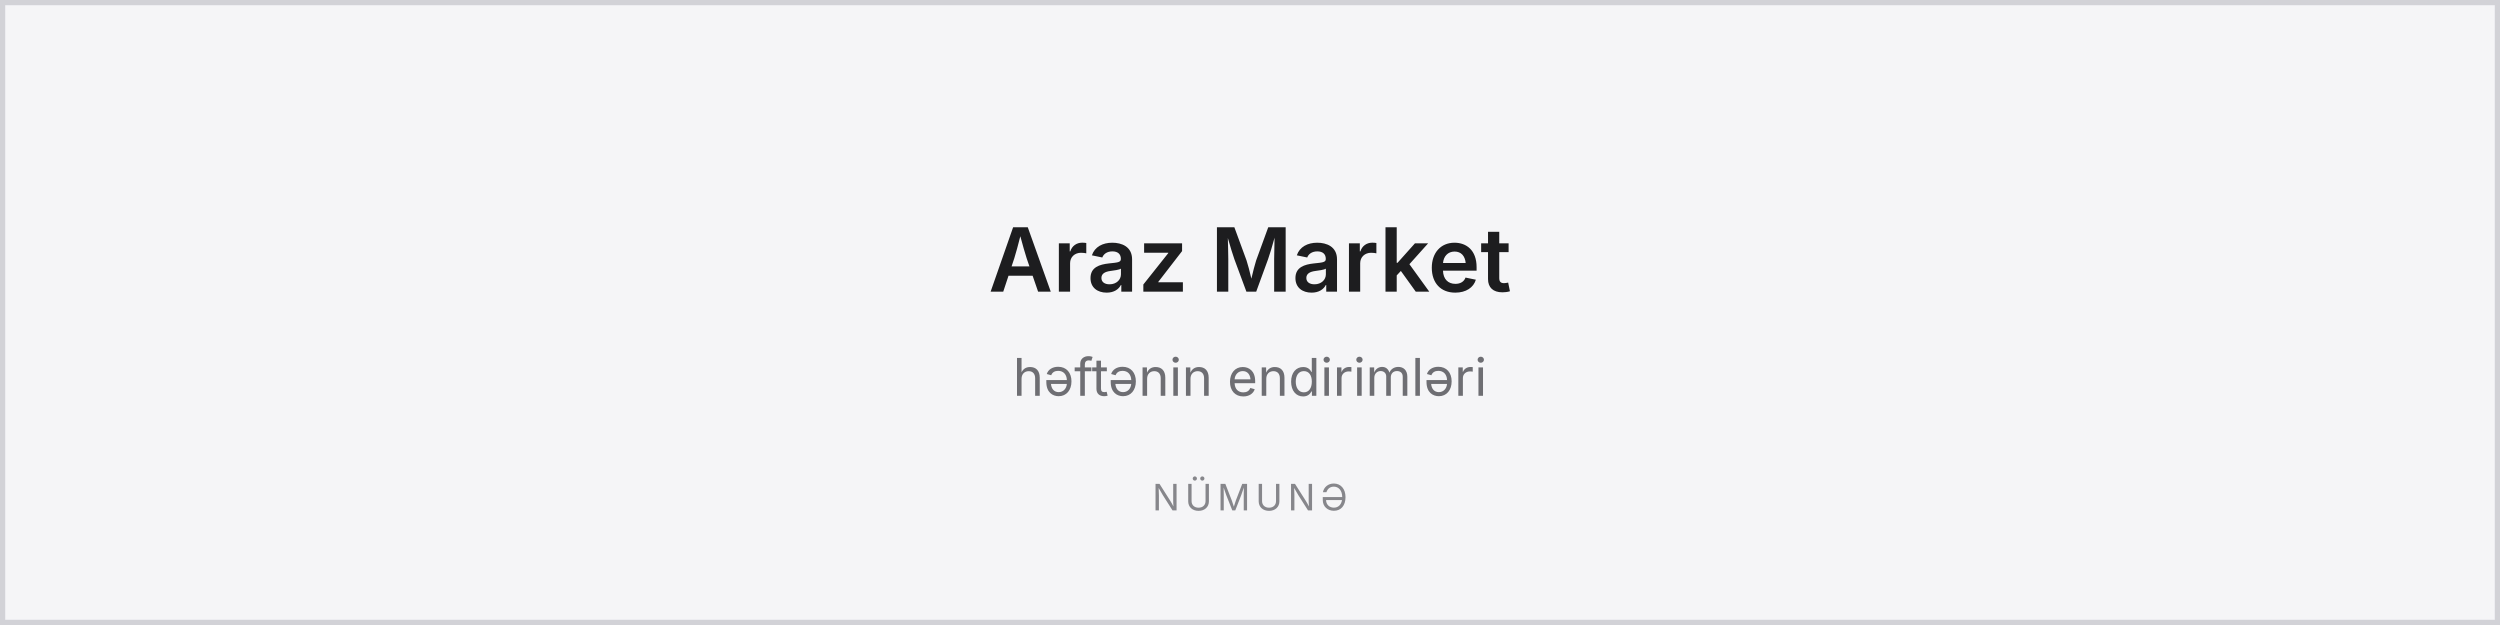
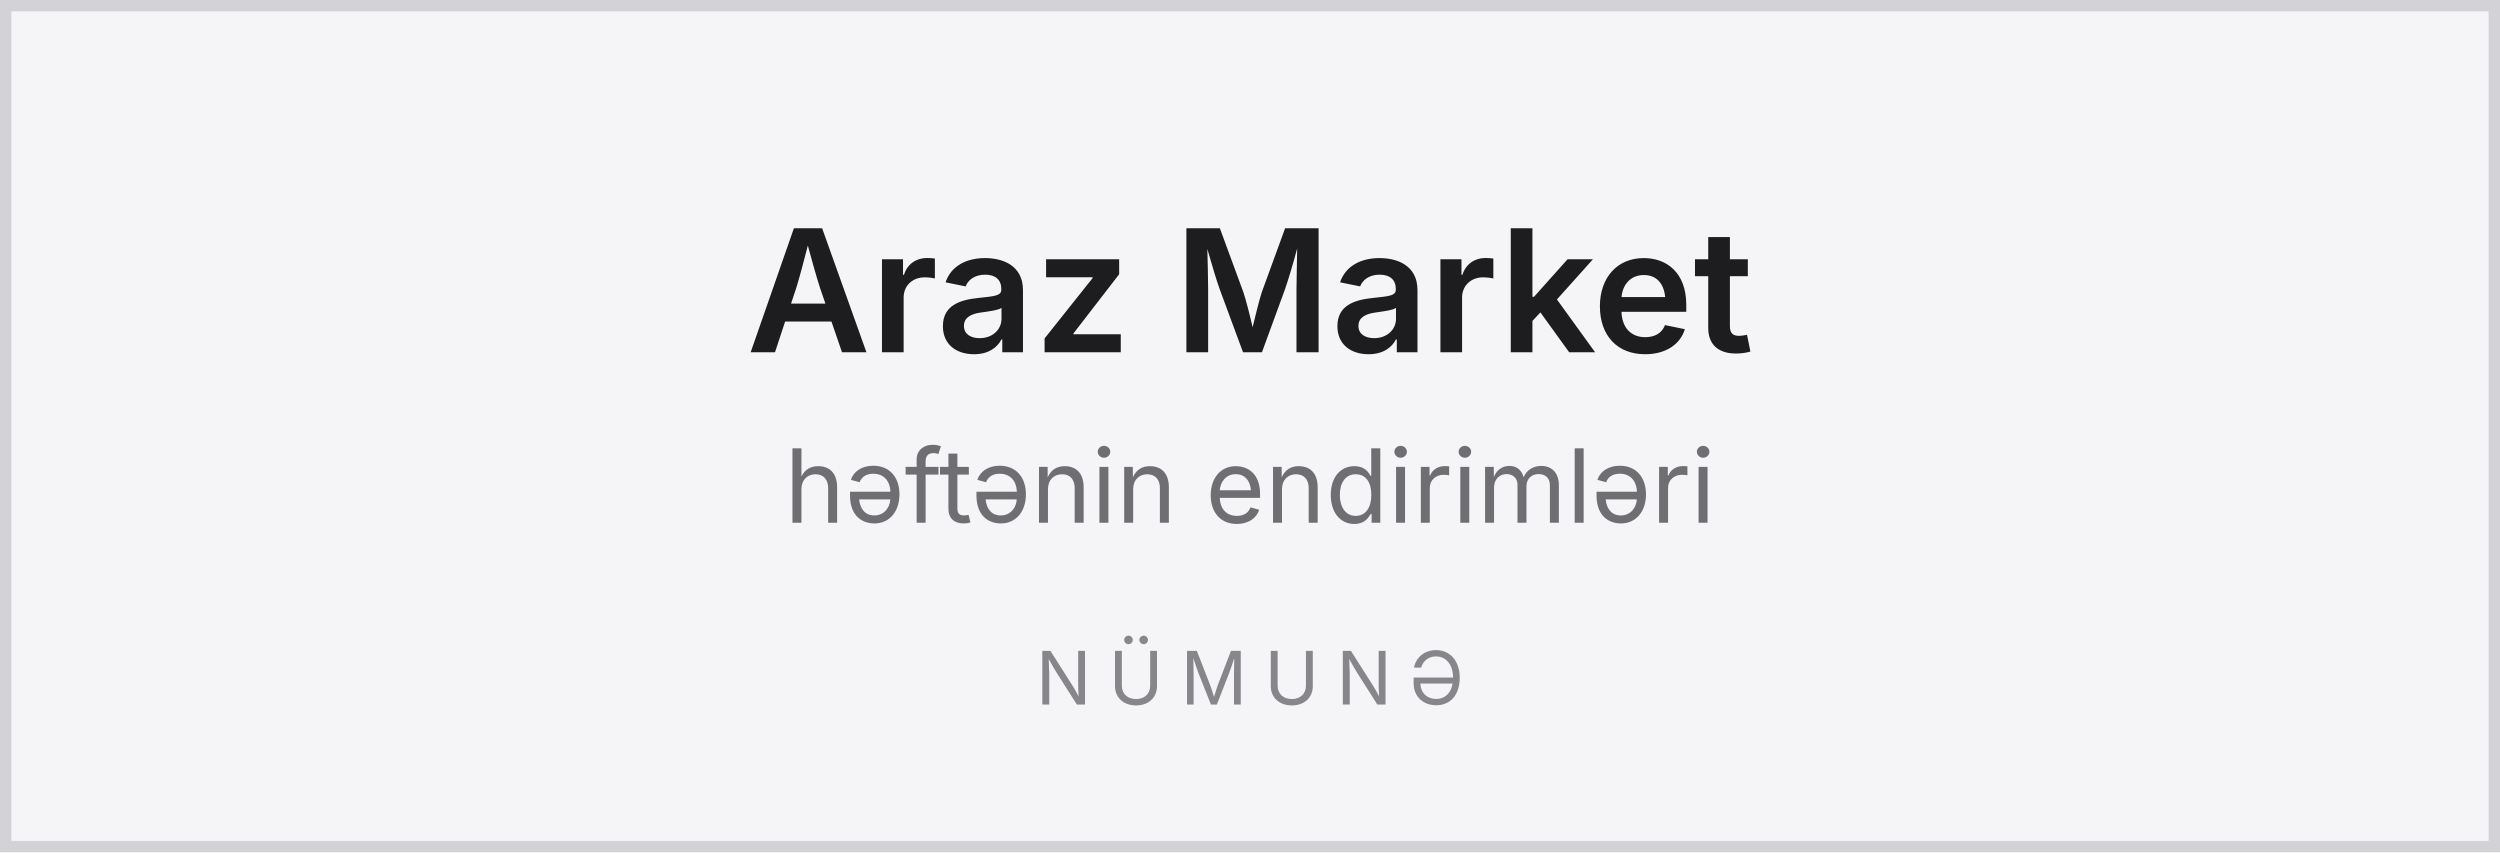
- <svg xmlns="http://www.w3.org/2000/svg" viewBox="0 0 960 240" role="img" aria-label="Nümunə reklam bannerı">
-   <rect width="960" height="240" fill="#f5f5f7" />
-   <rect x="1" y="1" width="958" height="238" fill="none" stroke="#d2d2d7" stroke-width="2" />
-   <text x="480" y="112" text-anchor="middle" font-family="-apple-system, Segoe UI, sans-serif" font-size="34" font-weight="600" fill="#1d1d1f">Araz Market</text>
-   <text x="480" y="152" text-anchor="middle" font-family="-apple-system, Segoe UI, sans-serif" font-size="20" fill="#6e6e73">həftənin endirimləri</text>
-   <text x="480" y="196" text-anchor="middle" font-family="-apple-system, Segoe UI, sans-serif" font-size="14" letter-spacing="2" fill="#86868b">NÜMUNƏ</text>
+ <svg xmlns="http://www.w3.org/2000/svg" viewBox="0 0 440 150" role="img" aria-label="Nümunə reklam bannerı">
+   <rect width="440" height="150" fill="#f5f5f7" />
+   <rect x="1" y="1" width="438" height="148" fill="none" stroke="#d2d2d7" stroke-width="2" />
+   <text x="220" y="62" text-anchor="middle" font-family="-apple-system, Segoe UI, sans-serif" font-size="30" font-weight="600" fill="#1d1d1f">Araz Market</text>
+   <text x="220" y="92" text-anchor="middle" font-family="-apple-system, Segoe UI, sans-serif" font-size="18" fill="#6e6e73">həftənin endirimləri</text>
+   <text x="220" y="124" text-anchor="middle" font-family="-apple-system, Segoe UI, sans-serif" font-size="13" letter-spacing="3" fill="#86868b">NÜMUNƏ</text>
</svg>
